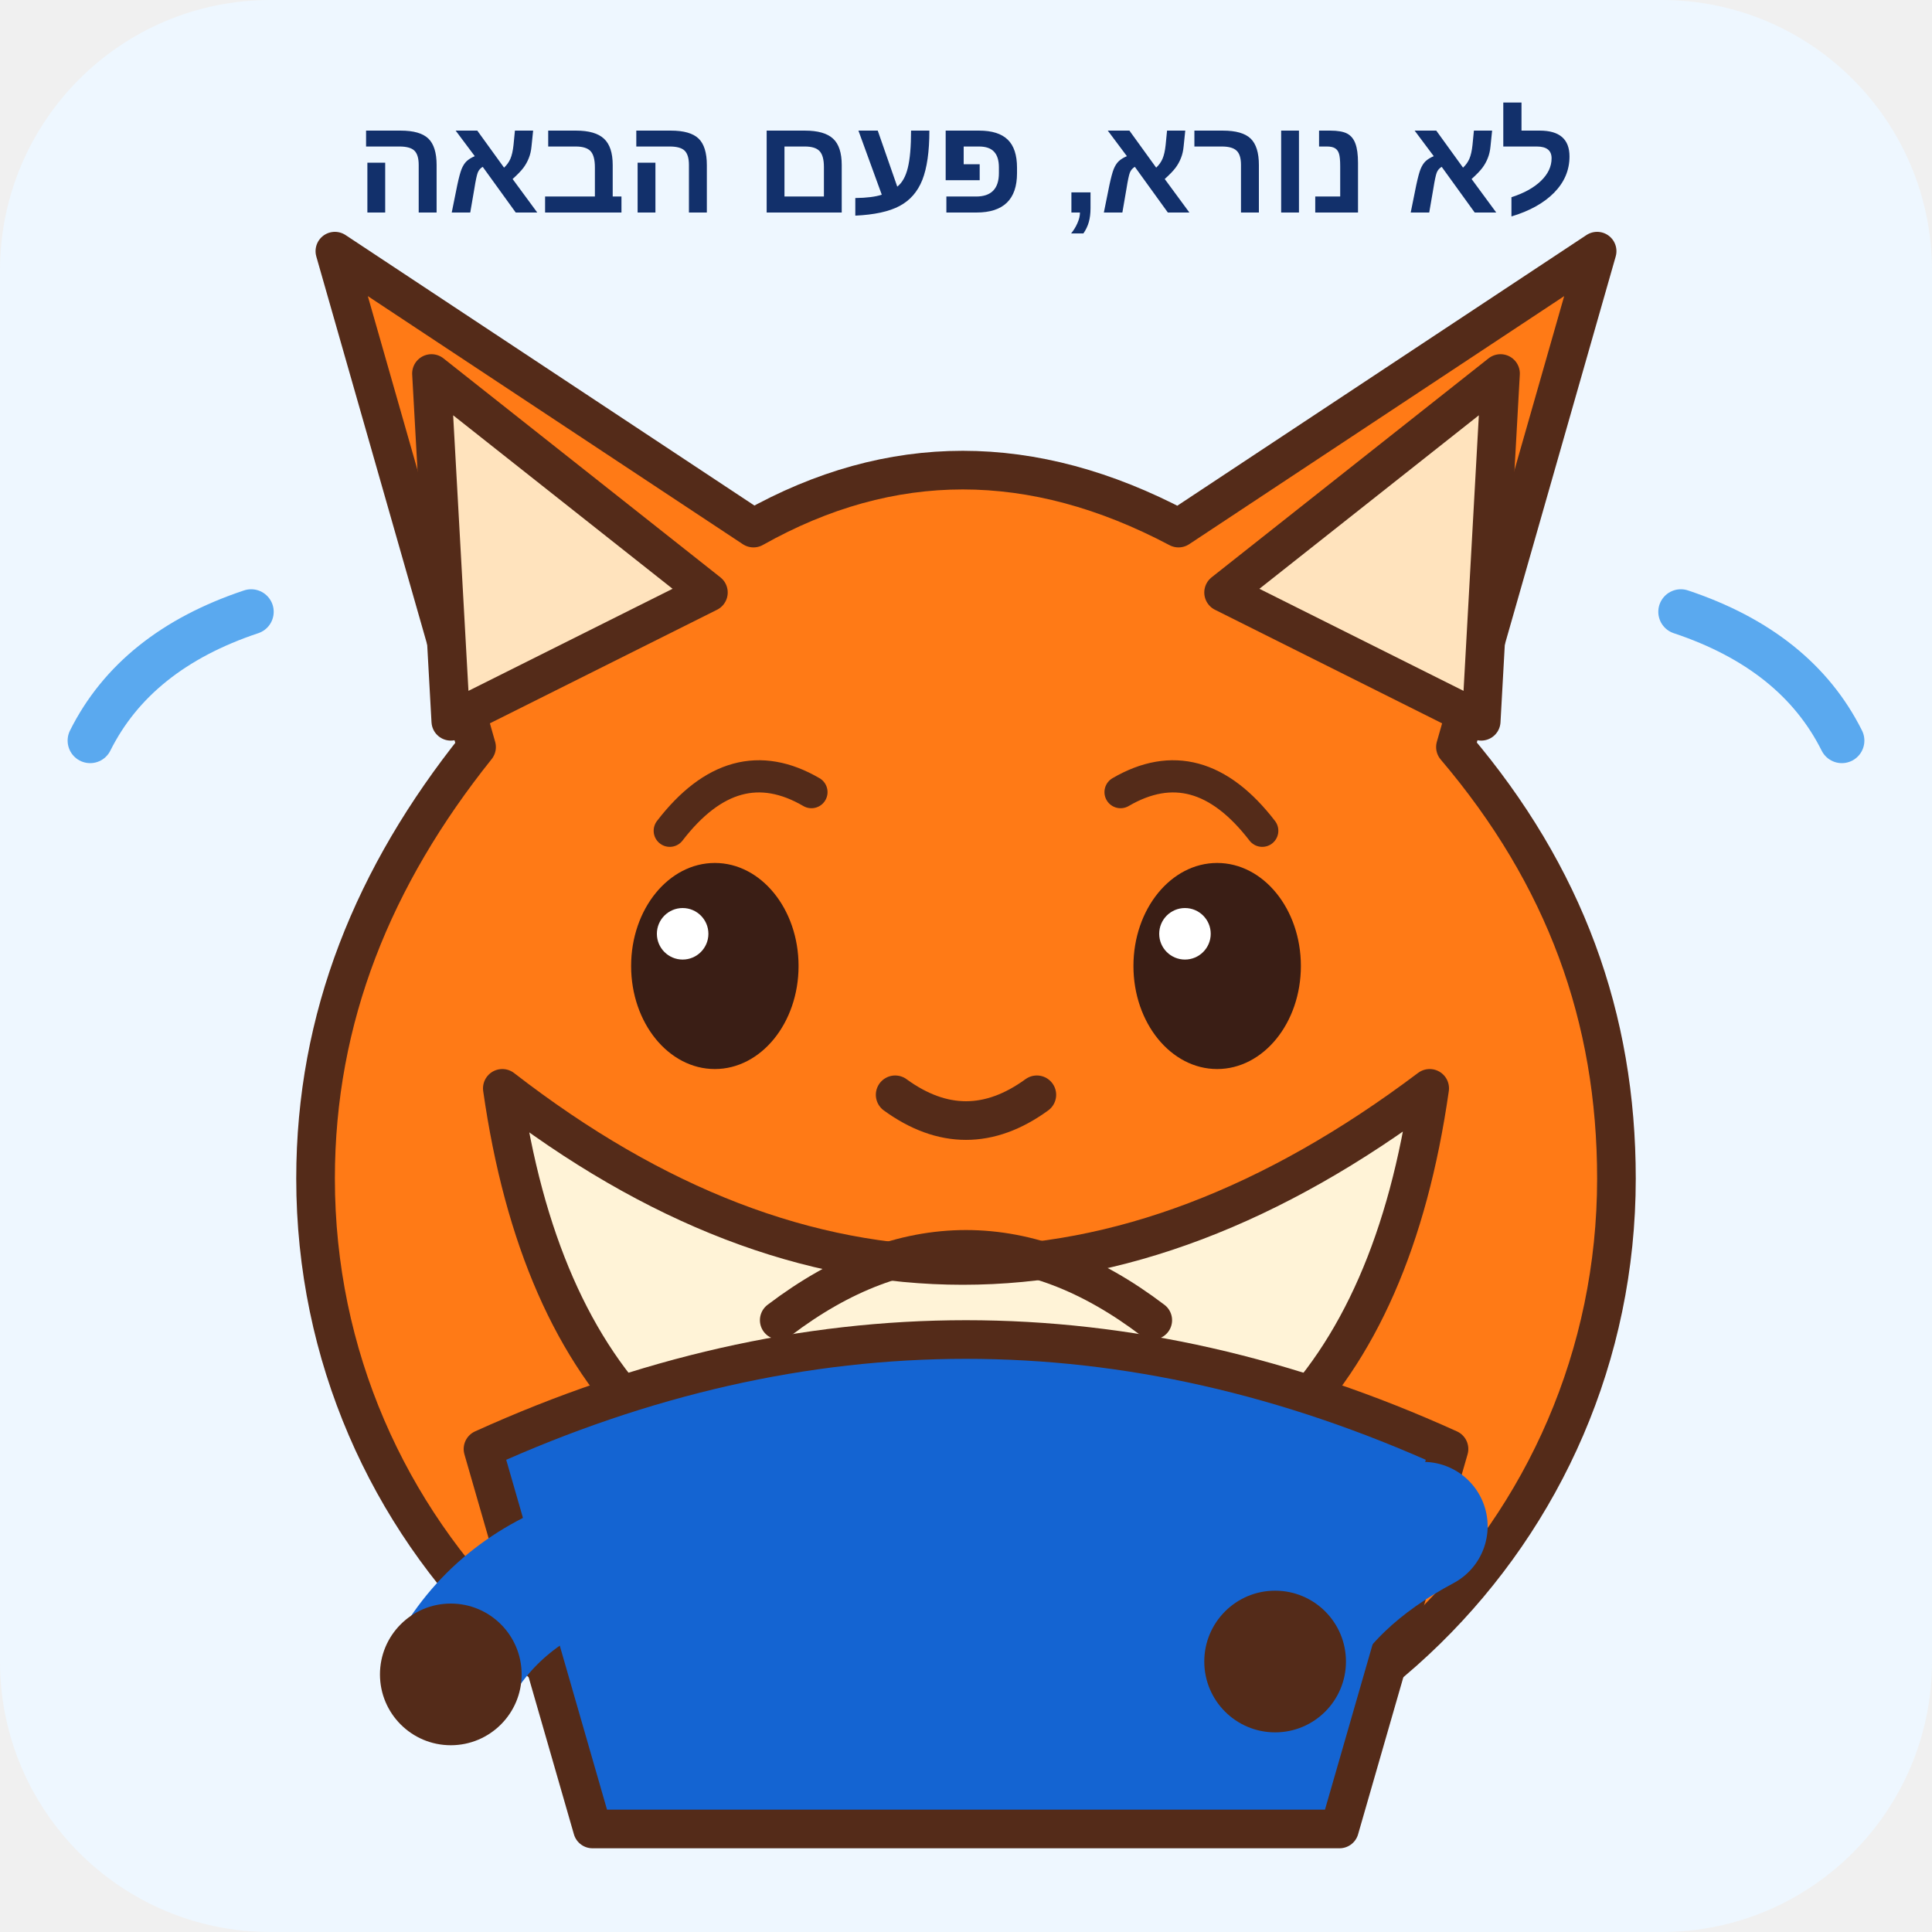
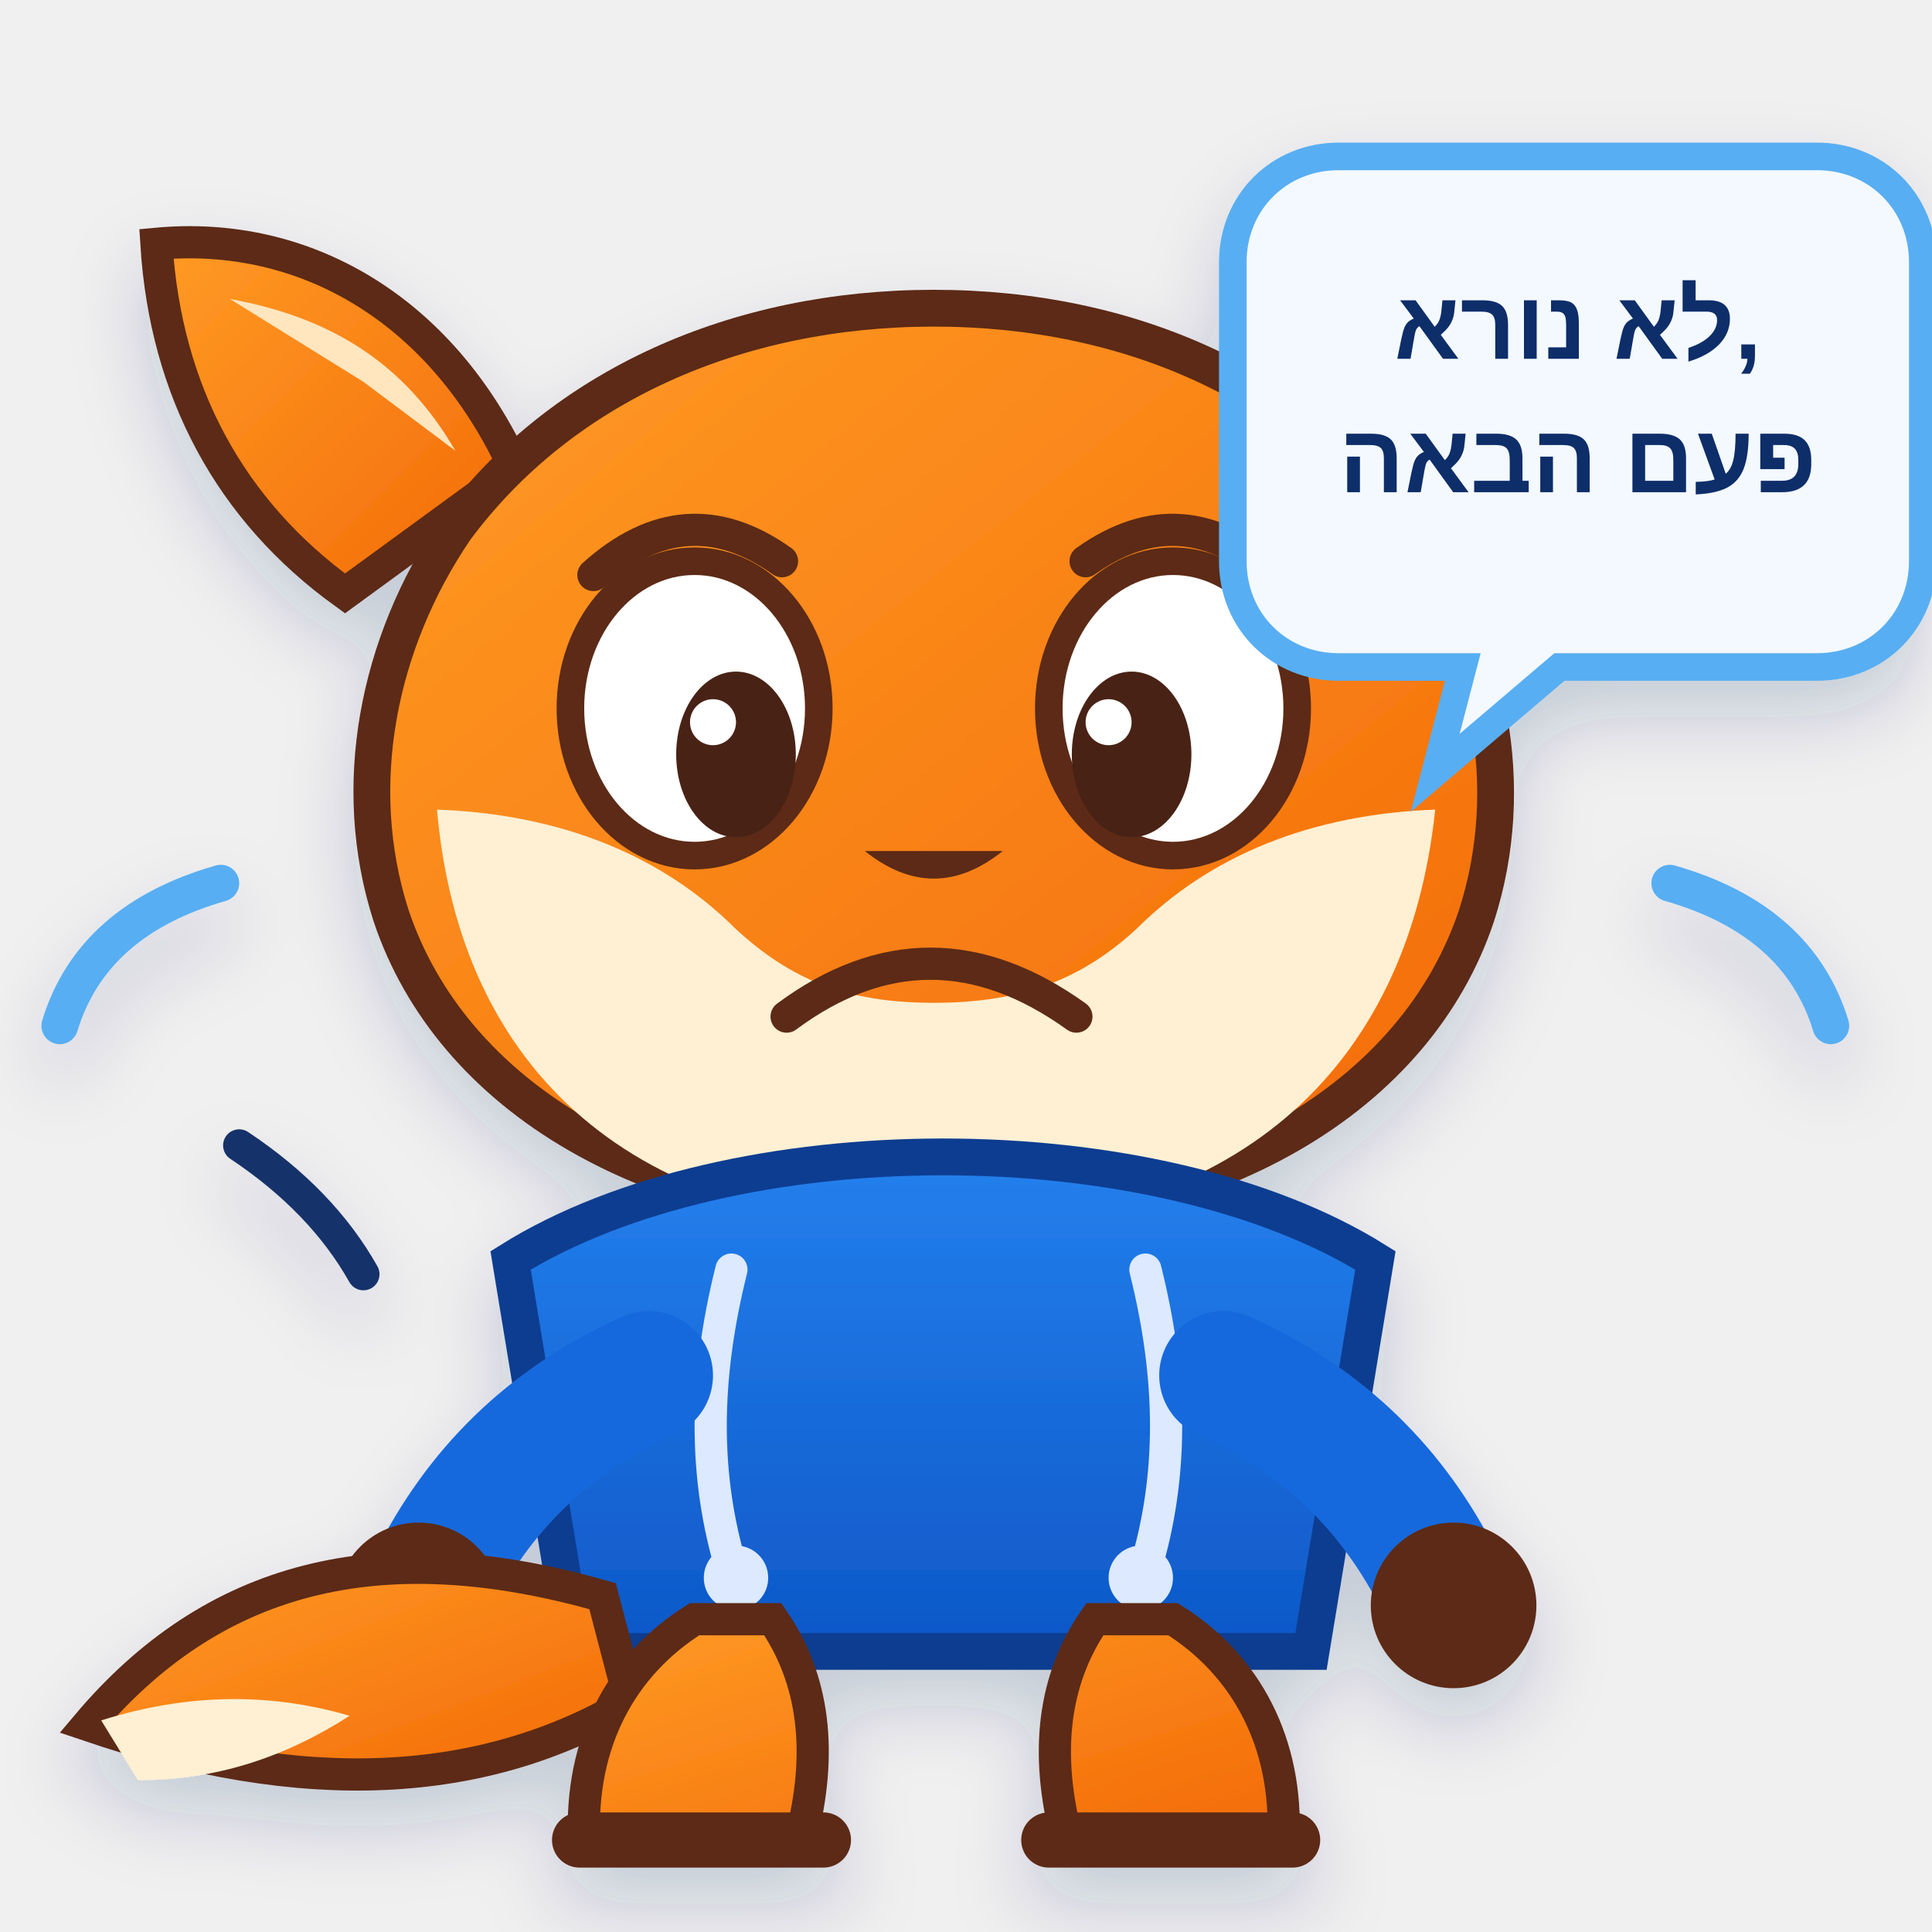
- <svg xmlns="http://www.w3.org/2000/svg" viewBox="0 0 300 300">
-   <rect width="300" height="300" rx="42" fill="#eef7ff" />
-   <g stroke="#542b19" stroke-width="6" stroke-linejoin="round">
-     <path fill="#ff7a16" d="M74 116 52 39l65 43q32-18 66 0l65-43-22 77c17 20 25 42 25 67 0 55-45 99-101 99S49 238 49 183c0-25 9-47 25-67Z" />
-     <path fill="#ffe3bd" d="M67 58l43 34-40 20Zm166 0-43 34 40 20Z" />
-     <path fill="#fff3d7" d="M78 169q71 55 144 0-10 70-72 70t-72-70Z" />
-     <path fill="#1464d2" d="M75 225q75-34 150 0l-17 59H92Z" />
+ <svg xmlns="http://www.w3.org/2000/svg" viewBox="0 0 420 420">
+   <defs>
+     <linearGradient id="fur" x1="0" y1="0" x2="1" y2="1">
+       <stop stop-color="#ff9b25" />
+       <stop offset="1" stop-color="#f36a08" />
+     </linearGradient>
+     <linearGradient id="hood" x1="0" y1="0" x2="0" y2="1">
+       <stop stop-color="#2380ed" />
+       <stop offset="1" stop-color="#0e57c8" />
+     </linearGradient>
+     <filter id="sh" x="-30%" y="-30%" width="160%" height="160%">
+       <feDropShadow dx="0" dy="8" stdDeviation="8" flood-color="#17336b" flood-opacity=".18" />
+     </filter>
+   </defs>
+   <g filter="url(#sh)">
+     <path d="M112 102C96 67 66 50 34 53c2 32 16 58 41 76z" fill="url(#fur)" stroke="#5c2b16" stroke-width="7" />
+     <path d="M300 102c16-35 46-52 78-49-2 32-16 58-41 76z" fill="url(#fur)" stroke="#5c2b16" stroke-width="7" />
+     <path d="M79 83 50 65c22 4 38 14 49 33zM333 83l29-18c-22 4-38 14-49 33z" fill="#ffe6bf" />
+     <path d="M99 115c23-31 61-48 104-48s80 17 103 48c18 25 24 56 15 84-13 39-56 66-118 66-62 0-105-27-118-66-9-28-3-59 14-84z" fill="url(#fur)" stroke="#5c2b16" stroke-width="8" />
+     <path d="M95 176c27 1 49 10 65 26 12 11 24 16 43 16 19 0 32-5 44-16 16-16 38-25 65-26-6 57-44 91-109 91-65 0-103-34-108-91z" fill="#fff0d3" />
+     <ellipse cx="151" cy="154" rx="27" ry="32" fill="#fff" stroke="#5c2b16" stroke-width="6" />
+     <ellipse cx="255" cy="154" rx="27" ry="32" fill="#fff" stroke="#5c2b16" stroke-width="6" />
+     <ellipse cx="160" cy="164" rx="13" ry="18" fill="#482113" />
+     <ellipse cx="246" cy="164" rx="13" ry="18" fill="#482113" />
+     <circle cx="155" cy="157" r="5" fill="#fff" />
+     <circle cx="241" cy="157" r="5" fill="#fff" />
+     <path d="M129 125q20-18 41-3m107 3q-20-18-41-3" fill="none" stroke="#5c2b16" stroke-width="7" stroke-linecap="round" />
+     <path d="M188 185q15 12 30 0" fill="#5c2b16" />
+     <path d="M171 221q31-23 63 0" fill="none" stroke="#5c2b16" stroke-width="7" stroke-linecap="round" />
+     <path d="M111 274c48-30 140-30 188 0l-14 85H125z" fill="url(#hood)" stroke="#103d91" stroke-width="8" />
+     <path d="M159 276c-6 24-6 45 0 65m90-65c6 24 6 45 0 65" fill="none" stroke="#dce9ff" stroke-width="7" stroke-linecap="round" />
+     <circle cx="160" cy="343" r="7" fill="#dce9ff" />
+     <circle cx="248" cy="343" r="7" fill="#dce9ff" />
+     <path d="M141 299c-22 10-37 25-47 45" fill="none" stroke="#1769dc" stroke-width="28" stroke-linecap="round" />
+     <circle cx="91" cy="349" r="18" fill="#5c2b16" />
+     <path d="M266 299c22 10 37 25 47 45" fill="none" stroke="#1769dc" stroke-width="28" stroke-linecap="round" />
+     <circle cx="316" cy="349" r="18" fill="#5c2b16" />
+     <path d="M131 347c-49-14-85-4-112 28 47 16 86 14 118-5z" fill="url(#fur)" stroke="#5c2b16" stroke-width="7" />
+     <path d="M22 374c19-6 37-6 54-1-14 9-29 14-46 14z" fill="#fff0d3" />
+     <path d="M151 352c-16 10-25 27-24 48h47c5-19 3-35-6-48zm104 0c16 10 25 27 24 48h-47c-5-19-3-35 6-48z" fill="url(#fur)" stroke="#5c2b16" stroke-width="7" />
+     <path d="M126 400h53m49 0h53" stroke="#5c2b16" stroke-width="12" stroke-linecap="round" />
+     <path d="M291 34h104c13 0 23 10 23 23v65c0 13-10 23-23 23h-56l-27 23 6-23h-27c-13 0-23-10-23-23V57c0-13 10-23 23-23z" fill="#f3f9ff" stroke="#59aef2" stroke-width="6" />
+     <text x="343" y="78" text-anchor="middle" font-family="Arial,sans-serif" font-size="21" font-weight="700" fill="#102d69">לא נורא,</text>
+     <text x="343" y="107" text-anchor="middle" font-family="Arial,sans-serif" font-size="21" font-weight="700" fill="#102d69">פעם הבאה</text>
+     <path d="M48 192q-28 8-35 31m350-31q28 8 35 31" fill="none" stroke="#59aef2" stroke-width="8" stroke-linecap="round" />
+     <path d="M52 249q18 12 27 28" fill="none" stroke="#17336b" stroke-width="7" stroke-linecap="round" />
  </g>
-   <ellipse cx="111" cy="150" rx="13" ry="16" fill="#3a1e15" />
-   <ellipse cx="189" cy="150" rx="13" ry="16" fill="#3a1e15" />
-   <circle cx="106" cy="145" r="4" fill="#fff" />
-   <circle cx="184" cy="145" r="4" fill="#fff" />
-   <path d="M139 170q11 8 22 0" fill="none" stroke="#542b19" stroke-width="6" stroke-linecap="round" />
-   <path d="M121 205q29-22 58 0" fill="none" stroke="#542b19" stroke-width="6" stroke-linecap="round" />
-   <path d="M104 129q10-13 22-6m70 6q-10-13-22-6" fill="none" stroke="#542b19" stroke-width="5" stroke-linecap="round" />
-   <path d="M92 242q-15 5-22 18" fill="none" stroke="#1464d2" stroke-width="20" stroke-linecap="round" />
-   <circle cx="70" cy="260" r="11" fill="#542b19" />
-   <path d="M221 237q-15 8-21 20" fill="none" stroke="#1464d2" stroke-width="20" stroke-linecap="round" />
-   <circle cx="198" cy="258" r="11" fill="#542b19" />
-   <path d="M39 95q-18 6-25 20m247-20q18 6 25 20" fill="none" stroke="#5aa9ef" stroke-width="7" stroke-linecap="round" />
-   <text x="150" y="33" text-anchor="middle" font-family="Arial,sans-serif" font-size="21" font-weight="700" fill="#12306b">לא נורא, פעם הבאה</text>
</svg>
